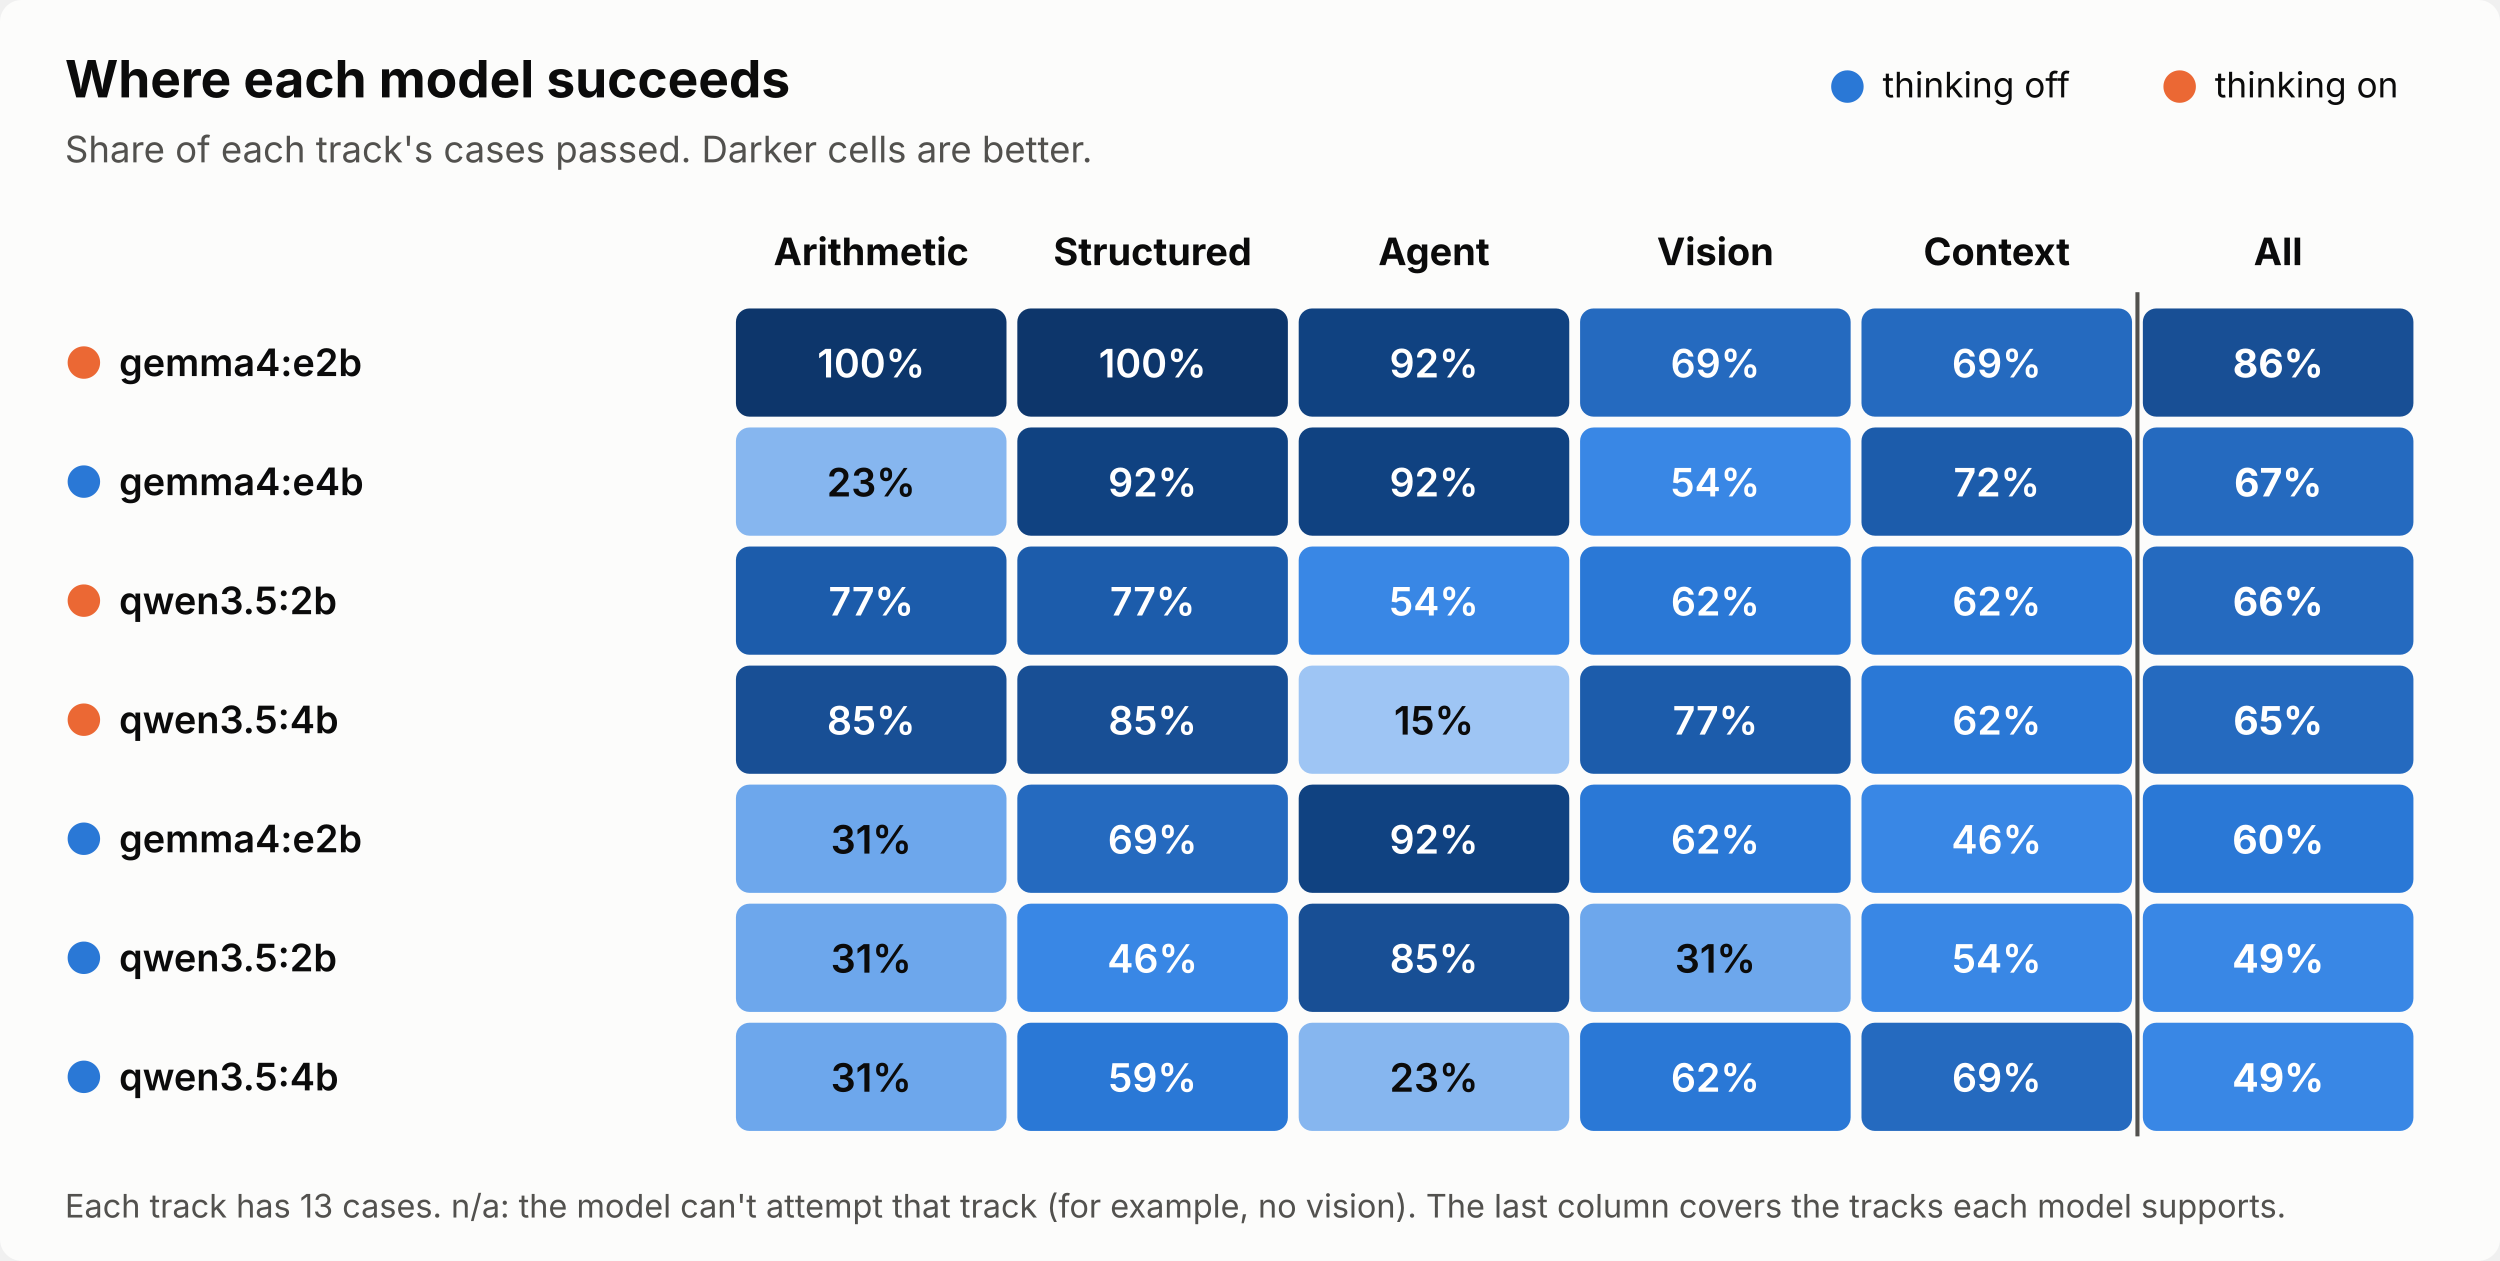
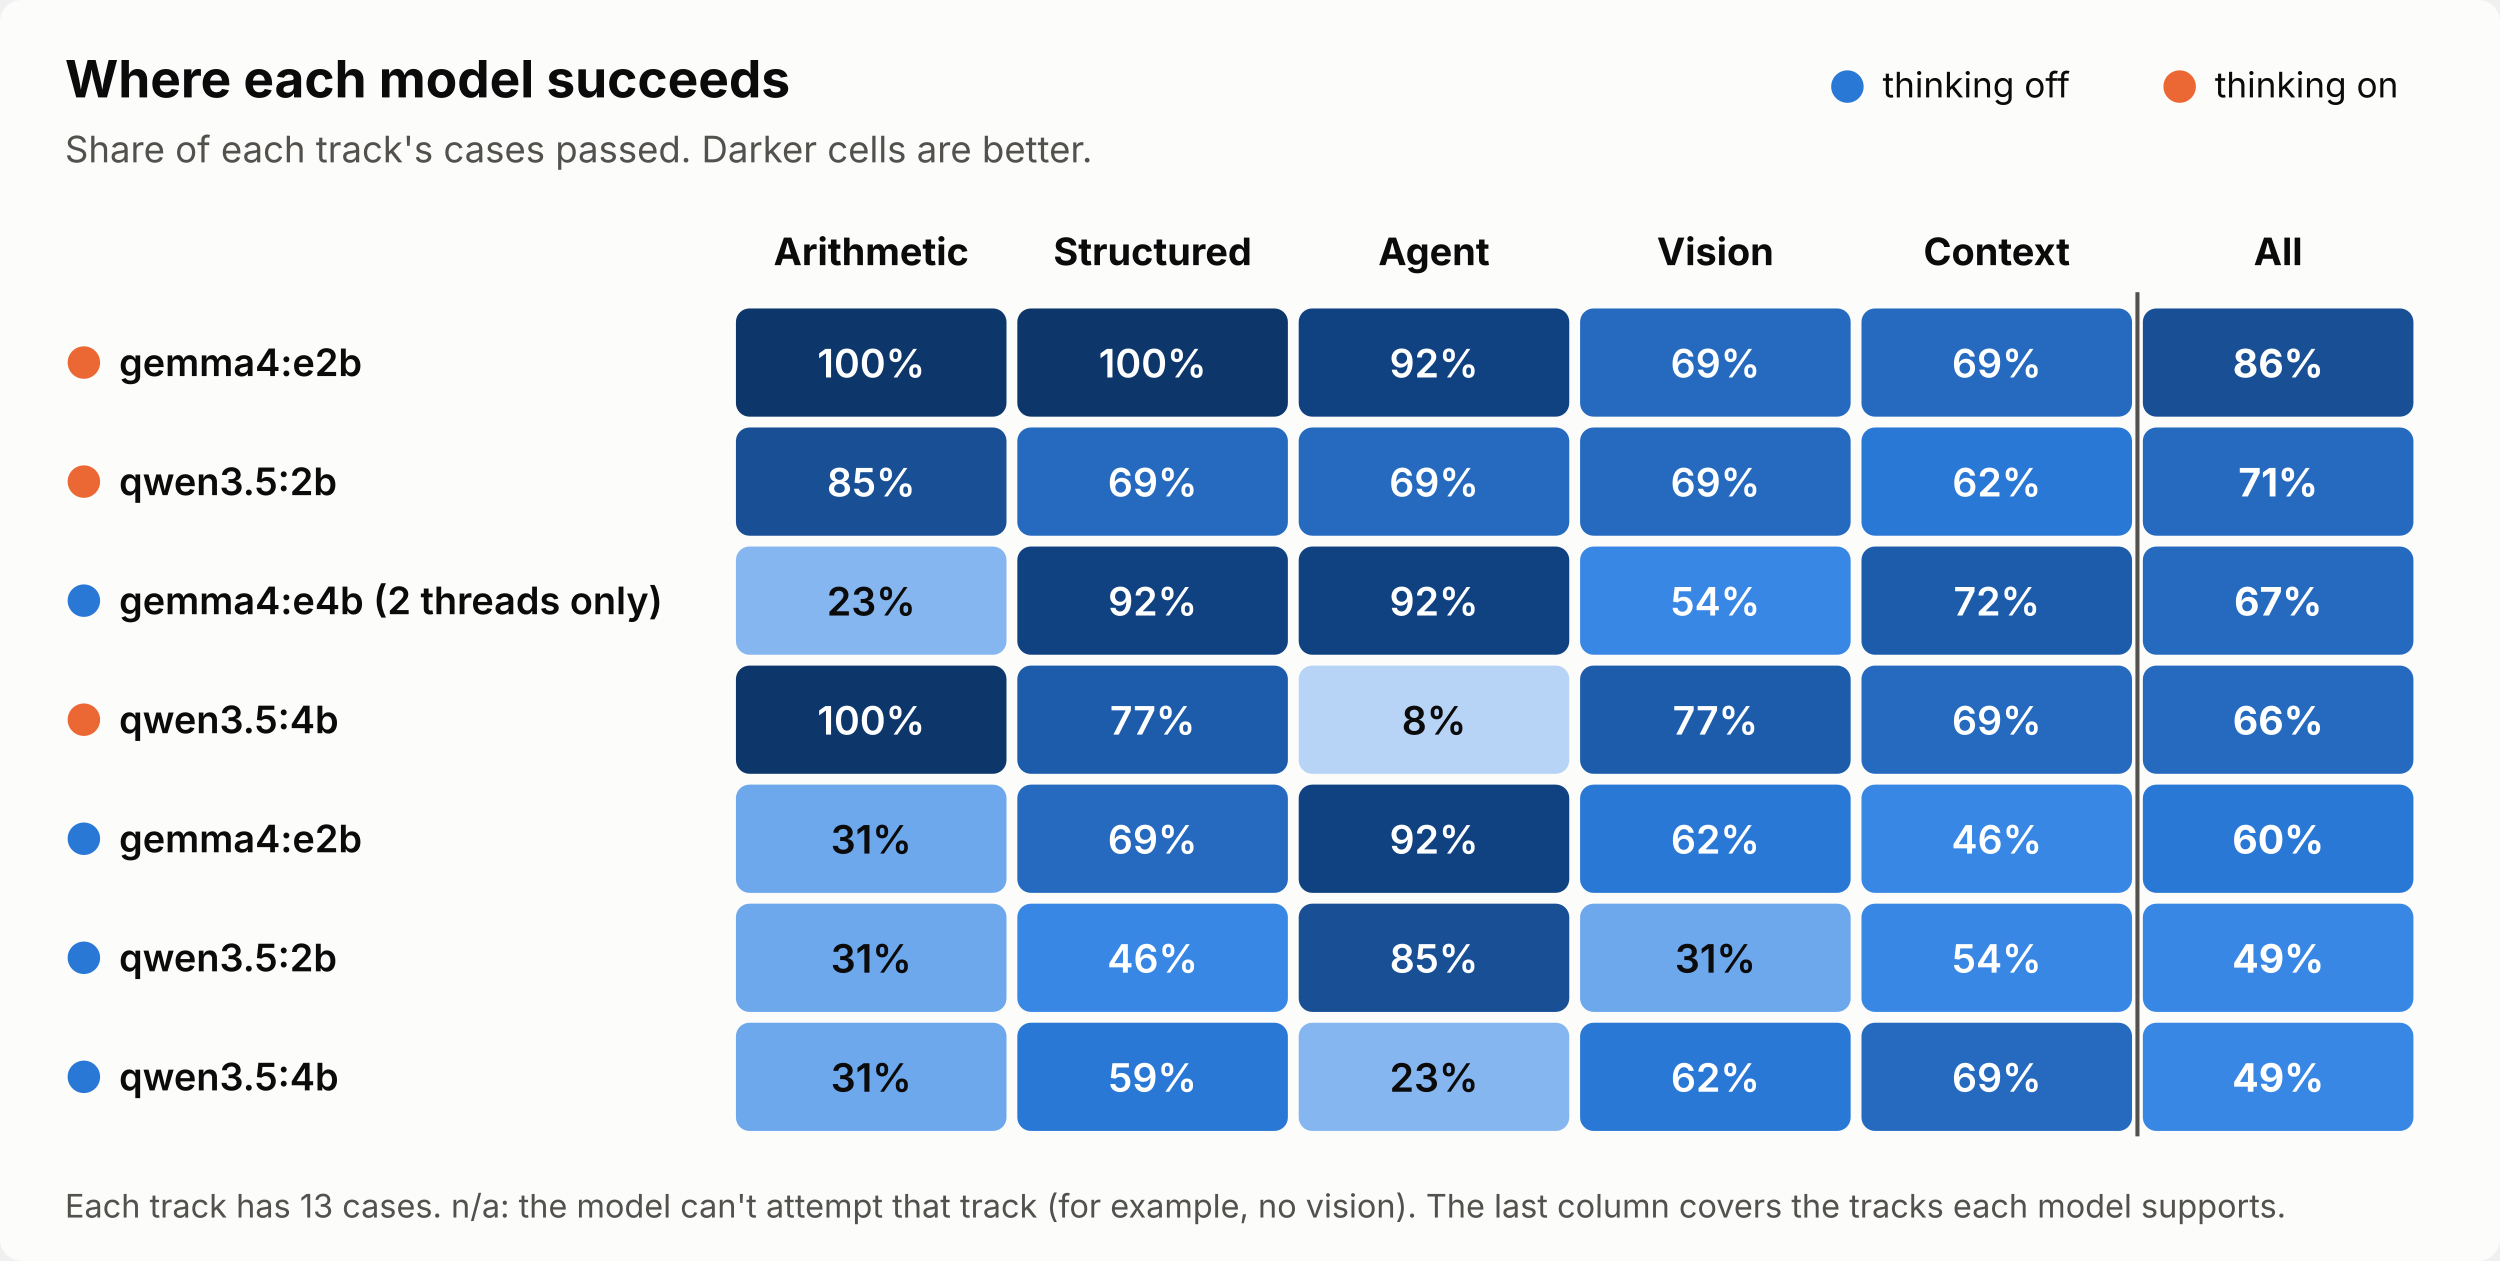
<svg xmlns="http://www.w3.org/2000/svg" width="924" height="466" viewBox="0 0 924 466" role="img" aria-label="Where each model succeeds">
  <rect width="924" height="466" rx="8" fill="#fcfcfb" />
  <text x="24.0" y="36.0" font-size="19" font-weight="700" text-anchor="start" fill="#0b0b0b" font-family="system-ui, -apple-system, Segoe UI, sans-serif">Where each model succeeds</text>
  <text x="24.0" y="60.0" font-size="13.5" font-weight="normal" text-anchor="start" fill="#52514e" font-family="system-ui, -apple-system, Segoe UI, sans-serif">Share of each track's cases passed. Darker cells are better.</text>
  <circle cx="682.8" cy="32.0" r="7" fill="#2a78d6" stroke="#fcfcfb" stroke-width="2" />
  <text x="695.8" y="36.0" font-size="13" font-weight="normal" text-anchor="start" fill="#0b0b0b" font-family="system-ui, -apple-system, Segoe UI, sans-serif">thinking off</text>
  <circle cx="805.6" cy="32.0" r="7" fill="#eb6834" stroke="#fcfcfb" stroke-width="2" />
  <text x="818.6" y="36.0" font-size="13" font-weight="normal" text-anchor="start" fill="#0b0b0b" font-family="system-ui, -apple-system, Segoe UI, sans-serif">thinking on</text>
  <text x="322.0" y="98.0" font-size="14" font-weight="700" text-anchor="middle" fill="#0b0b0b" font-family="system-ui, -apple-system, Segoe UI, sans-serif">Arithmetic</text>
  <text x="426.0" y="98.0" font-size="14" font-weight="700" text-anchor="middle" fill="#0b0b0b" font-family="system-ui, -apple-system, Segoe UI, sans-serif">Structured</text>
  <text x="530.0" y="98.0" font-size="14" font-weight="700" text-anchor="middle" fill="#0b0b0b" font-family="system-ui, -apple-system, Segoe UI, sans-serif">Agent</text>
  <text x="634.0" y="98.0" font-size="14" font-weight="700" text-anchor="middle" fill="#0b0b0b" font-family="system-ui, -apple-system, Segoe UI, sans-serif">Vision</text>
  <text x="738.0" y="98.0" font-size="14" font-weight="700" text-anchor="middle" fill="#0b0b0b" font-family="system-ui, -apple-system, Segoe UI, sans-serif">Context</text>
  <text x="842.0" y="98.0" font-size="14" font-weight="700" text-anchor="middle" fill="#0b0b0b" font-family="system-ui, -apple-system, Segoe UI, sans-serif">All</text>
  <circle cx="31.0" cy="134.0" r="7" fill="#eb6834" stroke="#fcfcfb" stroke-width="2" />
  <text x="44.0" y="139.0" font-size="14" font-weight="600" text-anchor="start" fill="#0b0b0b" font-family="system-ui, -apple-system, Segoe UI, sans-serif">gemma4:e2b</text>
  <rect x="272" y="114" width="100" height="40" rx="5" fill="#0d366b" />
  <text x="322.0" y="139.5" font-size="14.5" font-weight="600" text-anchor="middle" fill="#ffffff" font-family="system-ui, -apple-system, Segoe UI, sans-serif">100%</text>
  <rect x="376" y="114" width="100" height="40" rx="5" fill="#0d366b" />
  <text x="426.0" y="139.5" font-size="14.5" font-weight="600" text-anchor="middle" fill="#ffffff" font-family="system-ui, -apple-system, Segoe UI, sans-serif">100%</text>
  <rect x="480" y="114" width="100" height="40" rx="5" fill="#104281" />
  <text x="530.0" y="139.5" font-size="14.5" font-weight="600" text-anchor="middle" fill="#ffffff" font-family="system-ui, -apple-system, Segoe UI, sans-serif">92%</text>
  <rect x="584" y="114" width="100" height="40" rx="5" fill="#256abf" />
  <text x="634.0" y="139.5" font-size="14.5" font-weight="600" text-anchor="middle" fill="#ffffff" font-family="system-ui, -apple-system, Segoe UI, sans-serif">69%</text>
  <rect x="688" y="114" width="100" height="40" rx="5" fill="#256abf" />
  <text x="738.0" y="139.5" font-size="14.5" font-weight="600" text-anchor="middle" fill="#ffffff" font-family="system-ui, -apple-system, Segoe UI, sans-serif">69%</text>
  <rect x="792" y="114" width="100" height="40" rx="5" fill="#184f95" />
  <text x="842.0" y="139.5" font-size="14.5" font-weight="700" text-anchor="middle" fill="#ffffff" font-family="system-ui, -apple-system, Segoe UI, sans-serif">86%</text>
-   <circle cx="31.0" cy="178.0" r="7" fill="#2a78d6" stroke="#fcfcfb" stroke-width="2" />
-   <text x="44.0" y="183.0" font-size="14" font-weight="600" text-anchor="start" fill="#0b0b0b" font-family="system-ui, -apple-system, Segoe UI, sans-serif">gemma4:e4b</text>
-   <rect x="272" y="158" width="100" height="40" rx="5" fill="#86b6ef" />
-   <text x="322.0" y="183.5" font-size="14.5" font-weight="600" text-anchor="middle" fill="#0b0b0b" font-family="system-ui, -apple-system, Segoe UI, sans-serif">23%</text>
-   <rect x="376" y="158" width="100" height="40" rx="5" fill="#104281" />
-   <text x="426.0" y="183.5" font-size="14.5" font-weight="600" text-anchor="middle" fill="#ffffff" font-family="system-ui, -apple-system, Segoe UI, sans-serif">92%</text>
-   <rect x="480" y="158" width="100" height="40" rx="5" fill="#104281" />
-   <text x="530.0" y="183.5" font-size="14.5" font-weight="600" text-anchor="middle" fill="#ffffff" font-family="system-ui, -apple-system, Segoe UI, sans-serif">92%</text>
-   <rect x="584" y="158" width="100" height="40" rx="5" fill="#3987e5" />
-   <text x="634.0" y="183.5" font-size="14.5" font-weight="600" text-anchor="middle" fill="#ffffff" font-family="system-ui, -apple-system, Segoe UI, sans-serif">54%</text>
-   <rect x="688" y="158" width="100" height="40" rx="5" fill="#1c5cab" />
-   <text x="738.0" y="183.5" font-size="14.5" font-weight="600" text-anchor="middle" fill="#ffffff" font-family="system-ui, -apple-system, Segoe UI, sans-serif">72%</text>
+   <circle cx="31.0" cy="178.0" r="7" fill="#eb6834" stroke="#fcfcfb" stroke-width="2" />
+   <text x="44.0" y="183.0" font-size="14" font-weight="600" text-anchor="start" fill="#0b0b0b" font-family="system-ui, -apple-system, Segoe UI, sans-serif">qwen3.5:2b</text>
+   <rect x="272" y="158" width="100" height="40" rx="5" fill="#184f95" />
+   <text x="322.0" y="183.5" font-size="14.5" font-weight="600" text-anchor="middle" fill="#ffffff" font-family="system-ui, -apple-system, Segoe UI, sans-serif">85%</text>
+   <rect x="376" y="158" width="100" height="40" rx="5" fill="#256abf" />
+   <text x="426.0" y="183.5" font-size="14.5" font-weight="600" text-anchor="middle" fill="#ffffff" font-family="system-ui, -apple-system, Segoe UI, sans-serif">69%</text>
+   <rect x="480" y="158" width="100" height="40" rx="5" fill="#256abf" />
+   <text x="530.0" y="183.5" font-size="14.5" font-weight="600" text-anchor="middle" fill="#ffffff" font-family="system-ui, -apple-system, Segoe UI, sans-serif">69%</text>
+   <rect x="584" y="158" width="100" height="40" rx="5" fill="#256abf" />
+   <text x="634.0" y="183.5" font-size="14.5" font-weight="600" text-anchor="middle" fill="#ffffff" font-family="system-ui, -apple-system, Segoe UI, sans-serif">69%</text>
+   <rect x="688" y="158" width="100" height="40" rx="5" fill="#2a78d6" />
+   <text x="738.0" y="183.5" font-size="14.5" font-weight="600" text-anchor="middle" fill="#ffffff" font-family="system-ui, -apple-system, Segoe UI, sans-serif">62%</text>
  <rect x="792" y="158" width="100" height="40" rx="5" fill="#256abf" />
-   <text x="842.0" y="183.5" font-size="14.5" font-weight="700" text-anchor="middle" fill="#ffffff" font-family="system-ui, -apple-system, Segoe UI, sans-serif">67%</text>
-   <circle cx="31.0" cy="222.0" r="7" fill="#eb6834" stroke="#fcfcfb" stroke-width="2" />
-   <text x="44.0" y="227.0" font-size="14" font-weight="600" text-anchor="start" fill="#0b0b0b" font-family="system-ui, -apple-system, Segoe UI, sans-serif">qwen3.5:2b</text>
-   <rect x="272" y="202" width="100" height="40" rx="5" fill="#1c5cab" />
-   <text x="322.0" y="227.5" font-size="14.5" font-weight="600" text-anchor="middle" fill="#ffffff" font-family="system-ui, -apple-system, Segoe UI, sans-serif">77%</text>
-   <rect x="376" y="202" width="100" height="40" rx="5" fill="#1c5cab" />
-   <text x="426.0" y="227.5" font-size="14.5" font-weight="600" text-anchor="middle" fill="#ffffff" font-family="system-ui, -apple-system, Segoe UI, sans-serif">77%</text>
-   <rect x="480" y="202" width="100" height="40" rx="5" fill="#3987e5" />
-   <text x="530.0" y="227.5" font-size="14.5" font-weight="600" text-anchor="middle" fill="#ffffff" font-family="system-ui, -apple-system, Segoe UI, sans-serif">54%</text>
-   <rect x="584" y="202" width="100" height="40" rx="5" fill="#2a78d6" />
-   <text x="634.0" y="227.5" font-size="14.5" font-weight="600" text-anchor="middle" fill="#ffffff" font-family="system-ui, -apple-system, Segoe UI, sans-serif">62%</text>
-   <rect x="688" y="202" width="100" height="40" rx="5" fill="#2a78d6" />
-   <text x="738.0" y="227.5" font-size="14.5" font-weight="600" text-anchor="middle" fill="#ffffff" font-family="system-ui, -apple-system, Segoe UI, sans-serif">62%</text>
+   <text x="842.0" y="183.5" font-size="14.5" font-weight="700" text-anchor="middle" fill="#ffffff" font-family="system-ui, -apple-system, Segoe UI, sans-serif">71%</text>
+   <circle cx="31.0" cy="222.0" r="7" fill="#2a78d6" stroke="#fcfcfb" stroke-width="2" />
+   <text x="44.0" y="227.0" font-size="14" font-weight="600" text-anchor="start" fill="#0b0b0b" font-family="system-ui, -apple-system, Segoe UI, sans-serif">gemma4:e4b (2 threads only)</text>
+   <rect x="272" y="202" width="100" height="40" rx="5" fill="#86b6ef" />
+   <text x="322.0" y="227.5" font-size="14.5" font-weight="600" text-anchor="middle" fill="#0b0b0b" font-family="system-ui, -apple-system, Segoe UI, sans-serif">23%</text>
+   <rect x="376" y="202" width="100" height="40" rx="5" fill="#104281" />
+   <text x="426.0" y="227.5" font-size="14.5" font-weight="600" text-anchor="middle" fill="#ffffff" font-family="system-ui, -apple-system, Segoe UI, sans-serif">92%</text>
+   <rect x="480" y="202" width="100" height="40" rx="5" fill="#104281" />
+   <text x="530.0" y="227.5" font-size="14.5" font-weight="600" text-anchor="middle" fill="#ffffff" font-family="system-ui, -apple-system, Segoe UI, sans-serif">92%</text>
+   <rect x="584" y="202" width="100" height="40" rx="5" fill="#3987e5" />
+   <text x="634.0" y="227.5" font-size="14.5" font-weight="600" text-anchor="middle" fill="#ffffff" font-family="system-ui, -apple-system, Segoe UI, sans-serif">54%</text>
+   <rect x="688" y="202" width="100" height="40" rx="5" fill="#1c5cab" />
+   <text x="738.0" y="227.5" font-size="14.5" font-weight="600" text-anchor="middle" fill="#ffffff" font-family="system-ui, -apple-system, Segoe UI, sans-serif">72%</text>
  <rect x="792" y="202" width="100" height="40" rx="5" fill="#256abf" />
-   <text x="842.0" y="227.5" font-size="14.5" font-weight="700" text-anchor="middle" fill="#ffffff" font-family="system-ui, -apple-system, Segoe UI, sans-serif">66%</text>
+   <text x="842.0" y="227.5" font-size="14.5" font-weight="700" text-anchor="middle" fill="#ffffff" font-family="system-ui, -apple-system, Segoe UI, sans-serif">67%</text>
  <circle cx="31.0" cy="266.0" r="7" fill="#eb6834" stroke="#fcfcfb" stroke-width="2" />
  <text x="44.0" y="271.0" font-size="14" font-weight="600" text-anchor="start" fill="#0b0b0b" font-family="system-ui, -apple-system, Segoe UI, sans-serif">qwen3.5:4b</text>
-   <rect x="272" y="246" width="100" height="40" rx="5" fill="#184f95" />
-   <text x="322.0" y="271.5" font-size="14.5" font-weight="600" text-anchor="middle" fill="#ffffff" font-family="system-ui, -apple-system, Segoe UI, sans-serif">85%</text>
-   <rect x="376" y="246" width="100" height="40" rx="5" fill="#184f95" />
-   <text x="426.0" y="271.5" font-size="14.5" font-weight="600" text-anchor="middle" fill="#ffffff" font-family="system-ui, -apple-system, Segoe UI, sans-serif">85%</text>
-   <rect x="480" y="246" width="100" height="40" rx="5" fill="#9ec5f4" />
-   <text x="530.0" y="271.5" font-size="14.5" font-weight="600" text-anchor="middle" fill="#0b0b0b" font-family="system-ui, -apple-system, Segoe UI, sans-serif">15%</text>
+   <rect x="272" y="246" width="100" height="40" rx="5" fill="#0d366b" />
+   <text x="322.0" y="271.5" font-size="14.5" font-weight="600" text-anchor="middle" fill="#ffffff" font-family="system-ui, -apple-system, Segoe UI, sans-serif">100%</text>
+   <rect x="376" y="246" width="100" height="40" rx="5" fill="#1c5cab" />
+   <text x="426.0" y="271.5" font-size="14.5" font-weight="600" text-anchor="middle" fill="#ffffff" font-family="system-ui, -apple-system, Segoe UI, sans-serif">77%</text>
+   <rect x="480" y="246" width="100" height="40" rx="5" fill="#b7d3f6" />
+   <text x="530.0" y="271.5" font-size="14.5" font-weight="600" text-anchor="middle" fill="#0b0b0b" font-family="system-ui, -apple-system, Segoe UI, sans-serif">8%</text>
  <rect x="584" y="246" width="100" height="40" rx="5" fill="#1c5cab" />
  <text x="634.0" y="271.5" font-size="14.5" font-weight="600" text-anchor="middle" fill="#ffffff" font-family="system-ui, -apple-system, Segoe UI, sans-serif">77%</text>
-   <rect x="688" y="246" width="100" height="40" rx="5" fill="#2a78d6" />
-   <text x="738.0" y="271.5" font-size="14.5" font-weight="600" text-anchor="middle" fill="#ffffff" font-family="system-ui, -apple-system, Segoe UI, sans-serif">62%</text>
+   <rect x="688" y="246" width="100" height="40" rx="5" fill="#256abf" />
+   <text x="738.0" y="271.5" font-size="14.5" font-weight="600" text-anchor="middle" fill="#ffffff" font-family="system-ui, -apple-system, Segoe UI, sans-serif">69%</text>
  <rect x="792" y="246" width="100" height="40" rx="5" fill="#256abf" />
-   <text x="842.0" y="271.5" font-size="14.5" font-weight="700" text-anchor="middle" fill="#ffffff" font-family="system-ui, -apple-system, Segoe UI, sans-serif">65%</text>
+   <text x="842.0" y="271.5" font-size="14.5" font-weight="700" text-anchor="middle" fill="#ffffff" font-family="system-ui, -apple-system, Segoe UI, sans-serif">66%</text>
  <circle cx="31.0" cy="310.0" r="7" fill="#2a78d6" stroke="#fcfcfb" stroke-width="2" />
  <text x="44.0" y="315.0" font-size="14" font-weight="600" text-anchor="start" fill="#0b0b0b" font-family="system-ui, -apple-system, Segoe UI, sans-serif">gemma4:e2b</text>
  <rect x="272" y="290" width="100" height="40" rx="5" fill="#6da7ec" />
  <text x="322.0" y="315.5" font-size="14.5" font-weight="600" text-anchor="middle" fill="#0b0b0b" font-family="system-ui, -apple-system, Segoe UI, sans-serif">31%</text>
  <rect x="376" y="290" width="100" height="40" rx="5" fill="#256abf" />
  <text x="426.0" y="315.5" font-size="14.5" font-weight="600" text-anchor="middle" fill="#ffffff" font-family="system-ui, -apple-system, Segoe UI, sans-serif">69%</text>
  <rect x="480" y="290" width="100" height="40" rx="5" fill="#104281" />
  <text x="530.0" y="315.5" font-size="14.5" font-weight="600" text-anchor="middle" fill="#ffffff" font-family="system-ui, -apple-system, Segoe UI, sans-serif">92%</text>
  <rect x="584" y="290" width="100" height="40" rx="5" fill="#2a78d6" />
  <text x="634.0" y="315.5" font-size="14.5" font-weight="600" text-anchor="middle" fill="#ffffff" font-family="system-ui, -apple-system, Segoe UI, sans-serif">62%</text>
  <rect x="688" y="290" width="100" height="40" rx="5" fill="#3987e5" />
  <text x="738.0" y="315.5" font-size="14.5" font-weight="600" text-anchor="middle" fill="#ffffff" font-family="system-ui, -apple-system, Segoe UI, sans-serif">46%</text>
  <rect x="792" y="290" width="100" height="40" rx="5" fill="#2a78d6" />
  <text x="842.0" y="315.5" font-size="14.5" font-weight="700" text-anchor="middle" fill="#ffffff" font-family="system-ui, -apple-system, Segoe UI, sans-serif">60%</text>
  <circle cx="31.0" cy="354.0" r="7" fill="#2a78d6" stroke="#fcfcfb" stroke-width="2" />
  <text x="44.0" y="359.0" font-size="14" font-weight="600" text-anchor="start" fill="#0b0b0b" font-family="system-ui, -apple-system, Segoe UI, sans-serif">qwen3.5:2b</text>
  <rect x="272" y="334" width="100" height="40" rx="5" fill="#6da7ec" />
  <text x="322.0" y="359.5" font-size="14.5" font-weight="600" text-anchor="middle" fill="#0b0b0b" font-family="system-ui, -apple-system, Segoe UI, sans-serif">31%</text>
  <rect x="376" y="334" width="100" height="40" rx="5" fill="#3987e5" />
  <text x="426.0" y="359.5" font-size="14.5" font-weight="600" text-anchor="middle" fill="#ffffff" font-family="system-ui, -apple-system, Segoe UI, sans-serif">46%</text>
  <rect x="480" y="334" width="100" height="40" rx="5" fill="#184f95" />
  <text x="530.0" y="359.5" font-size="14.5" font-weight="600" text-anchor="middle" fill="#ffffff" font-family="system-ui, -apple-system, Segoe UI, sans-serif">85%</text>
  <rect x="584" y="334" width="100" height="40" rx="5" fill="#6da7ec" />
  <text x="634.0" y="359.5" font-size="14.5" font-weight="600" text-anchor="middle" fill="#0b0b0b" font-family="system-ui, -apple-system, Segoe UI, sans-serif">31%</text>
  <rect x="688" y="334" width="100" height="40" rx="5" fill="#3987e5" />
  <text x="738.0" y="359.5" font-size="14.5" font-weight="600" text-anchor="middle" fill="#ffffff" font-family="system-ui, -apple-system, Segoe UI, sans-serif">54%</text>
  <rect x="792" y="334" width="100" height="40" rx="5" fill="#3987e5" />
  <text x="842.0" y="359.5" font-size="14.5" font-weight="700" text-anchor="middle" fill="#ffffff" font-family="system-ui, -apple-system, Segoe UI, sans-serif">49%</text>
  <circle cx="31.0" cy="398.0" r="7" fill="#2a78d6" stroke="#fcfcfb" stroke-width="2" />
  <text x="44.0" y="403.0" font-size="14" font-weight="600" text-anchor="start" fill="#0b0b0b" font-family="system-ui, -apple-system, Segoe UI, sans-serif">qwen3.5:4b</text>
  <rect x="272" y="378" width="100" height="40" rx="5" fill="#6da7ec" />
  <text x="322.0" y="403.5" font-size="14.5" font-weight="600" text-anchor="middle" fill="#0b0b0b" font-family="system-ui, -apple-system, Segoe UI, sans-serif">31%</text>
  <rect x="376" y="378" width="100" height="40" rx="5" fill="#2a78d6" />
  <text x="426.0" y="403.5" font-size="14.5" font-weight="600" text-anchor="middle" fill="#ffffff" font-family="system-ui, -apple-system, Segoe UI, sans-serif">59%</text>
  <rect x="480" y="378" width="100" height="40" rx="5" fill="#86b6ef" />
  <text x="530.0" y="403.5" font-size="14.5" font-weight="600" text-anchor="middle" fill="#0b0b0b" font-family="system-ui, -apple-system, Segoe UI, sans-serif">23%</text>
  <rect x="584" y="378" width="100" height="40" rx="5" fill="#2a78d6" />
  <text x="634.0" y="403.5" font-size="14.5" font-weight="600" text-anchor="middle" fill="#ffffff" font-family="system-ui, -apple-system, Segoe UI, sans-serif">62%</text>
  <rect x="688" y="378" width="100" height="40" rx="5" fill="#256abf" />
  <text x="738.0" y="403.5" font-size="14.5" font-weight="600" text-anchor="middle" fill="#ffffff" font-family="system-ui, -apple-system, Segoe UI, sans-serif">69%</text>
  <rect x="792" y="378" width="100" height="40" rx="5" fill="#3987e5" />
  <text x="842.0" y="403.5" font-size="14.5" font-weight="700" text-anchor="middle" fill="#ffffff" font-family="system-ui, -apple-system, Segoe UI, sans-serif">49%</text>
  <line x1="790.0" y1="108.0" x2="790.0" y2="420.0" stroke="#52514e" stroke-width="1.5" />
  <text x="24.0" y="450.0" font-size="12" font-weight="normal" text-anchor="start" fill="#52514e" font-family="system-ui, -apple-system, Segoe UI, sans-serif">Each track has 13 cases. n/a: the model can't attempt that track (for example, no vision). The last column covers the tracks each model supports.</text>
</svg>
